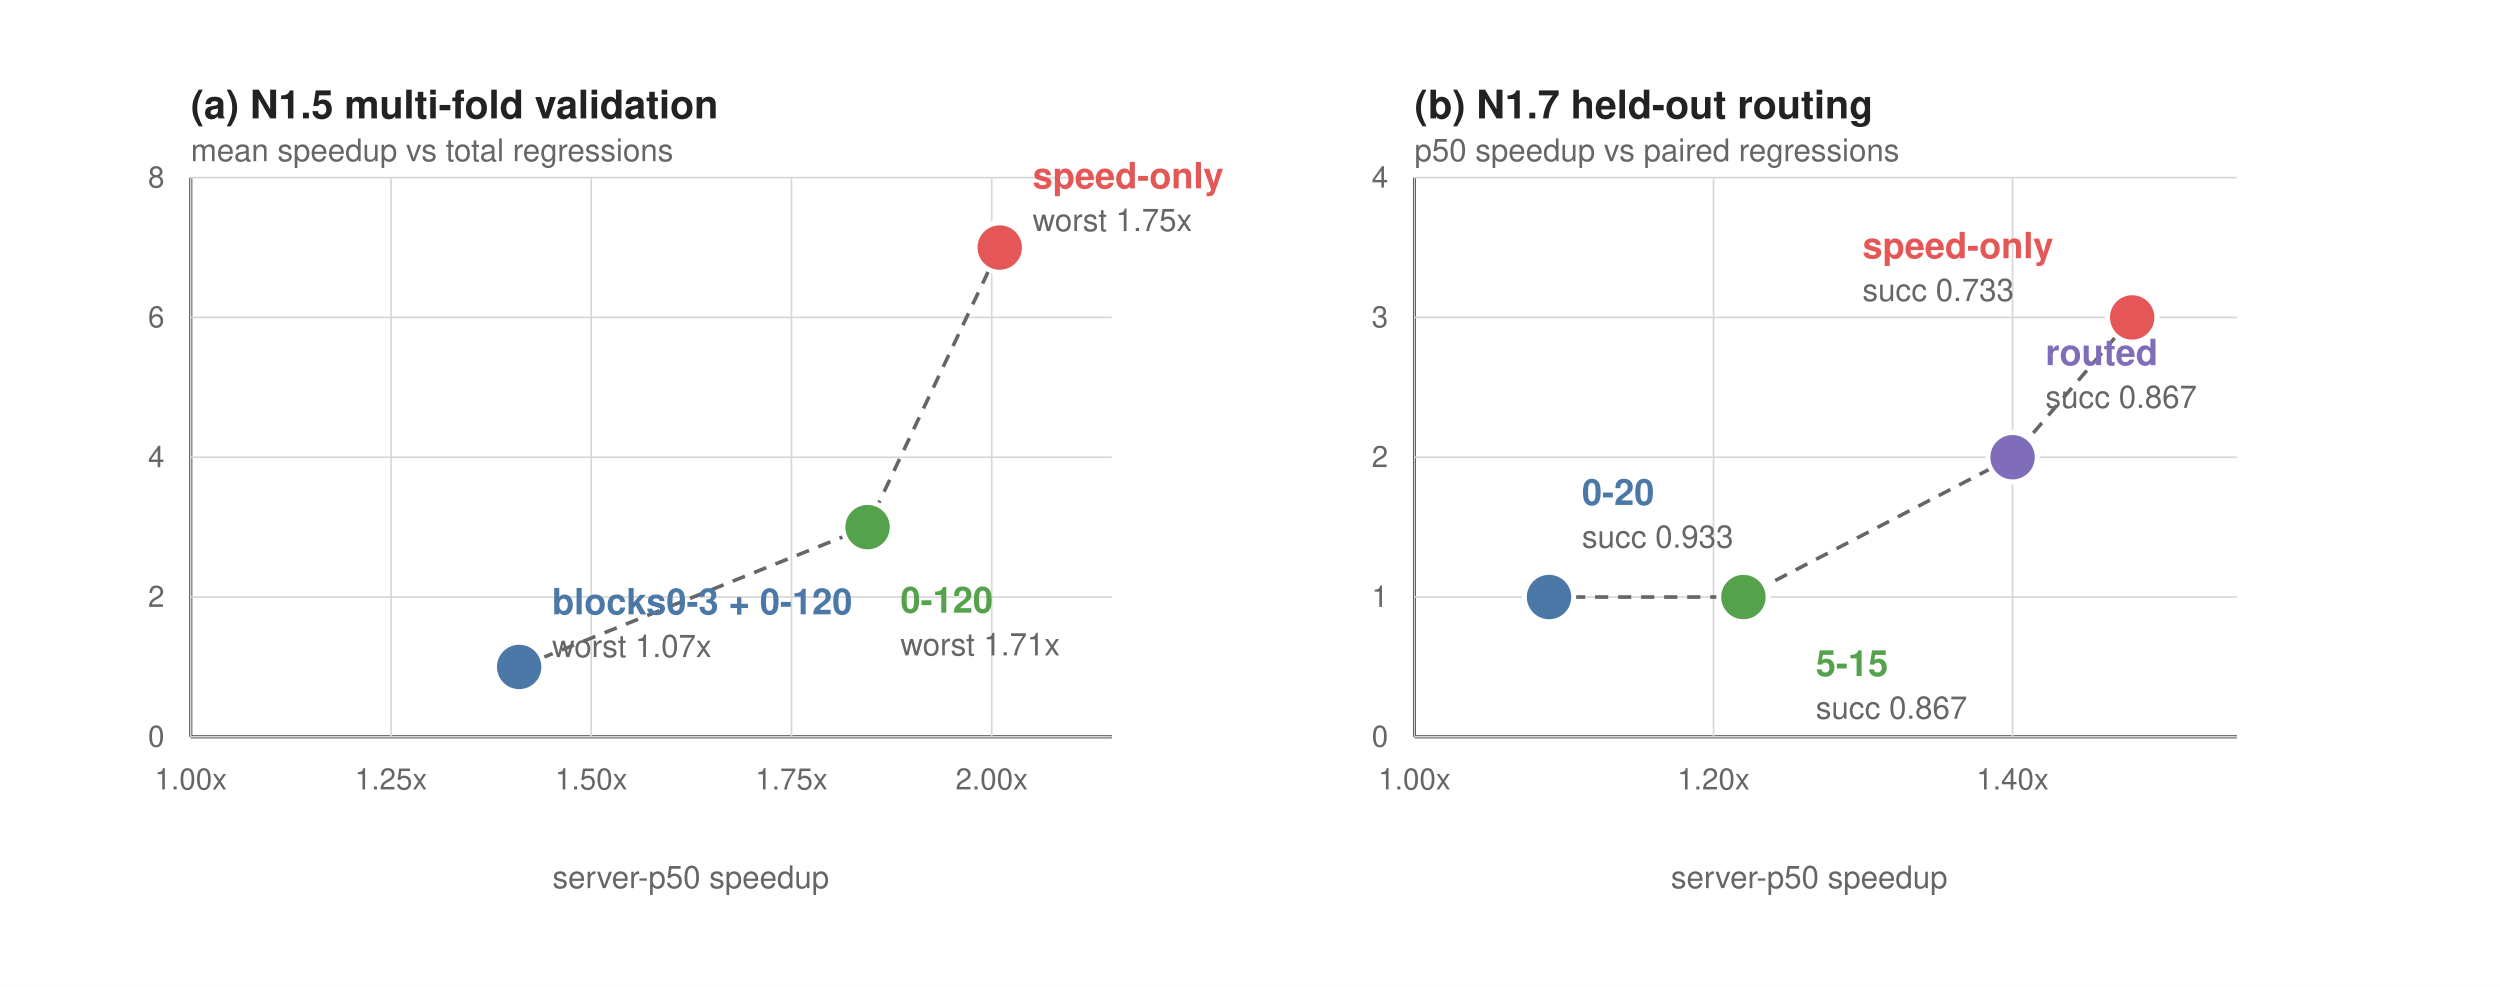
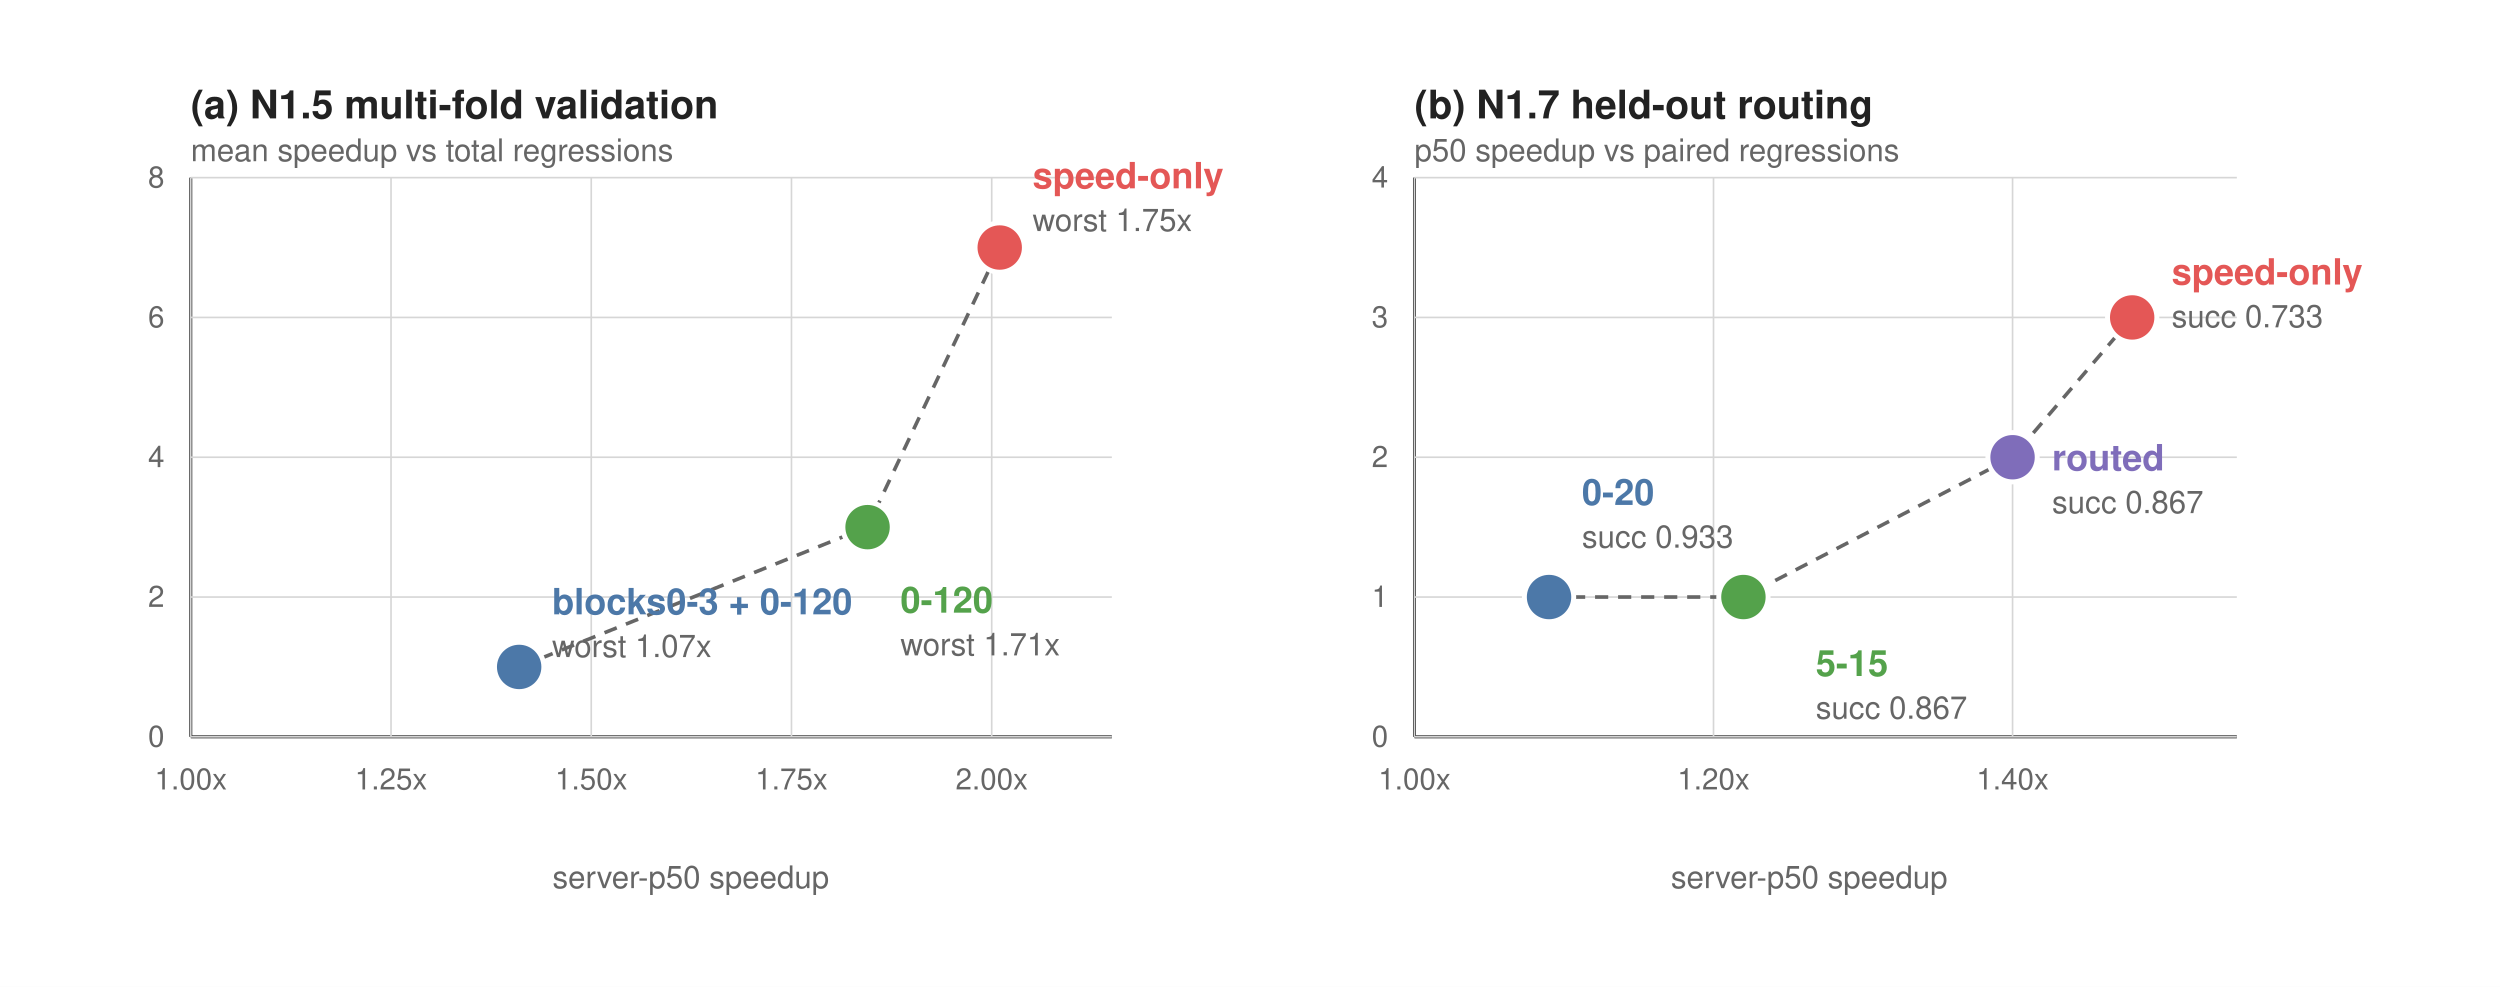
<svg xmlns="http://www.w3.org/2000/svg" width="760" height="300" viewBox="0 0 760 300">
  <rect width="100%" height="100%" fill="white" />
  <style>text{font-family:Helvetica,Arial,sans-serif;fill:#222222}.label{font-size:11px}.small{font-size:9.5px;fill:#666666}.axis{font-size:9px;fill:#666666}.panel{font-size:12px;font-weight:700}</style>
  <text x="58" y="36" class="panel" text-anchor="start">(a) N1.5 multi-fold validation</text>
  <text x="58" y="49" class="small" text-anchor="start">mean speedup vs total regressions</text>
  <line x1="58" y1="224" x2="338" y2="224" stroke="#222222" stroke-width="0.9" fill="none" />
  <line x1="58" y1="54" x2="58" y2="224" stroke="#222222" stroke-width="0.9" fill="none" />
  <line x1="58.0" y1="54" x2="58.0" y2="224" stroke="#d6d6d6" stroke-width="0.5" fill="none" />
  <text x="58.0" y="240" class="axis" text-anchor="middle">1.00x</text>
  <line x1="118.87" y1="54" x2="118.87" y2="224" stroke="#d6d6d6" stroke-width="0.5" fill="none" />
  <text x="118.87" y="240" class="axis" text-anchor="middle">1.25x</text>
  <line x1="179.739" y1="54" x2="179.739" y2="224" stroke="#d6d6d6" stroke-width="0.5" fill="none" />
  <text x="179.739" y="240" class="axis" text-anchor="middle">1.50x</text>
  <line x1="240.609" y1="54" x2="240.609" y2="224" stroke="#d6d6d6" stroke-width="0.5" fill="none" />
  <text x="240.609" y="240" class="axis" text-anchor="middle">1.75x</text>
  <line x1="301.478" y1="54" x2="301.478" y2="224" stroke="#d6d6d6" stroke-width="0.5" fill="none" />
  <text x="301.478" y="240" class="axis" text-anchor="middle">2.00x</text>
  <line x1="58" y1="224.0" x2="338" y2="224.0" stroke="#d6d6d6" stroke-width="0.5" fill="none" />
  <text x="50" y="227.0" class="axis" text-anchor="end">0</text>
  <line x1="58" y1="181.5" x2="338" y2="181.5" stroke="#d6d6d6" stroke-width="0.5" fill="none" />
  <text x="50" y="184.5" class="axis" text-anchor="end">2</text>
  <line x1="58" y1="139.0" x2="338" y2="139.0" stroke="#d6d6d6" stroke-width="0.5" fill="none" />
  <text x="50" y="142.0" class="axis" text-anchor="end">4</text>
  <line x1="58" y1="96.5" x2="338" y2="96.5" stroke="#d6d6d6" stroke-width="0.5" fill="none" />
  <text x="50" y="99.5" class="axis" text-anchor="end">6</text>
  <line x1="58" y1="54.0" x2="338" y2="54.0" stroke="#d6d6d6" stroke-width="0.5" fill="none" />
  <text x="50" y="57.0" class="axis" text-anchor="end">8</text>
  <path d="M157.8,202.8 L263.7,160.2 L303.9,75.2" stroke="#666666" stroke-width="1.1" fill="none" stroke-dasharray="4 3" />
  <circle cx="157.826" cy="202.75" r="7.5" fill="#4c78a8" stroke="white" stroke-width="1.5" />
  <text x="167.826" y="186.75" class="label" text-anchor="start" style="fill:#4c78a8" font-weight="700">blocks0-3 + 0-120</text>
  <text x="167.826" y="199.75" class="small" text-anchor="start">worst 1.07x</text>
  <circle cx="263.739" cy="160.25" r="7.5" fill="#54a24b" stroke="white" stroke-width="1.5" />
  <text x="273.739" y="186.25" class="label" text-anchor="start" style="fill:#54a24b" font-weight="700">0-120</text>
  <text x="273.739" y="199.25" class="small" text-anchor="start">worst 1.71x</text>
  <circle cx="303.913" cy="75.25" r="7.5" fill="#e45756" stroke="white" stroke-width="1.5" />
  <text x="313.913" y="57.25" class="label" text-anchor="start" style="fill:#e45756" font-weight="700">speed-only</text>
  <text x="313.913" y="70.25" class="small" text-anchor="start">worst 1.75x</text>
  <text x="430" y="36" class="panel" text-anchor="start">(b) N1.7 held-out routing</text>
  <text x="430" y="49" class="small" text-anchor="start">p50 speedup vs paired regressions</text>
  <line x1="430" y1="224" x2="680" y2="224" stroke="#222222" stroke-width="0.9" fill="none" />
  <line x1="430" y1="54" x2="430" y2="224" stroke="#222222" stroke-width="0.9" fill="none" />
  <line x1="430.0" y1="54" x2="430.0" y2="224" stroke="#d6d6d6" stroke-width="0.5" fill="none" />
  <text x="430.0" y="240" class="axis" text-anchor="middle">1.00x</text>
  <line x1="520.909" y1="54" x2="520.909" y2="224" stroke="#d6d6d6" stroke-width="0.5" fill="none" />
  <text x="520.909" y="240" class="axis" text-anchor="middle">1.20x</text>
  <line x1="611.818" y1="54" x2="611.818" y2="224" stroke="#d6d6d6" stroke-width="0.5" fill="none" />
  <text x="611.818" y="240" class="axis" text-anchor="middle">1.40x</text>
  <line x1="430" y1="224.0" x2="680" y2="224.0" stroke="#d6d6d6" stroke-width="0.5" fill="none" />
  <text x="422" y="227.0" class="axis" text-anchor="end">0</text>
  <line x1="430" y1="181.5" x2="680" y2="181.5" stroke="#d6d6d6" stroke-width="0.5" fill="none" />
  <text x="422" y="184.5" class="axis" text-anchor="end">1</text>
  <line x1="430" y1="139.0" x2="680" y2="139.0" stroke="#d6d6d6" stroke-width="0.5" fill="none" />
  <text x="422" y="142.0" class="axis" text-anchor="end">2</text>
  <line x1="430" y1="96.5" x2="680" y2="96.5" stroke="#d6d6d6" stroke-width="0.5" fill="none" />
  <text x="422" y="99.5" class="axis" text-anchor="end">3</text>
  <line x1="430" y1="54.0" x2="680" y2="54.0" stroke="#d6d6d6" stroke-width="0.5" fill="none" />
  <text x="422" y="57.0" class="axis" text-anchor="end">4</text>
  <path d="M470.9,181.5 L530.0,181.5 L611.8,139.0 L648.2,96.5" stroke="#666666" stroke-width="1.1" fill="none" stroke-dasharray="4 3" />
  <circle cx="470.909" cy="181.5" r="7.5" fill="#4c78a8" stroke="white" stroke-width="1.5" />
  <text x="480.909" y="153.5" class="label" text-anchor="start" style="fill:#4c78a8" font-weight="700">0-20</text>
  <text x="480.909" y="166.5" class="small" text-anchor="start">succ 0.933</text>
  <circle cx="530.0" cy="181.5" r="7.5" fill="#54a24b" stroke="white" stroke-width="1.5" />
  <text x="552.0" y="205.5" class="label" text-anchor="start" style="fill:#54a24b" font-weight="700">5-15</text>
  <text x="552.0" y="218.5" class="small" text-anchor="start">succ 0.867</text>
  <circle cx="611.818" cy="139.0" r="7.5" fill="#7f6dba" stroke="white" stroke-width="1.5" />
-   <text x="621.818" y="111.0" class="label" text-anchor="start" style="fill:#7f6dba" font-weight="700">routed</text>
-   <text x="621.818" y="124.0" class="small" text-anchor="start">succ 0.867</text>
+   <text x="623.818" y="143.0" class="label" text-anchor="start" style="fill:#7f6dba" font-weight="700">routed</text>
+   <text x="623.818" y="156.0" class="small" text-anchor="start">succ 0.867</text>
  <circle cx="648.182" cy="96.5" r="7.5" fill="#e45756" stroke="white" stroke-width="1.5" />
-   <text x="566.182" y="78.5" class="label" text-anchor="start" style="fill:#e45756" font-weight="700">speed-only</text>
-   <text x="566.182" y="91.5" class="small" text-anchor="start">succ 0.733</text>
+   <text x="660.182" y="86.5" class="label" text-anchor="start" style="fill:#e45756" font-weight="700">speed-only</text>
+   <text x="660.182" y="99.5" class="small" text-anchor="start">succ 0.733</text>
  <text x="210" y="270" class="small" text-anchor="middle">server-p50 speedup</text>
  <text x="550" y="270" class="small" text-anchor="middle">server-p50 speedup</text>
</svg>
